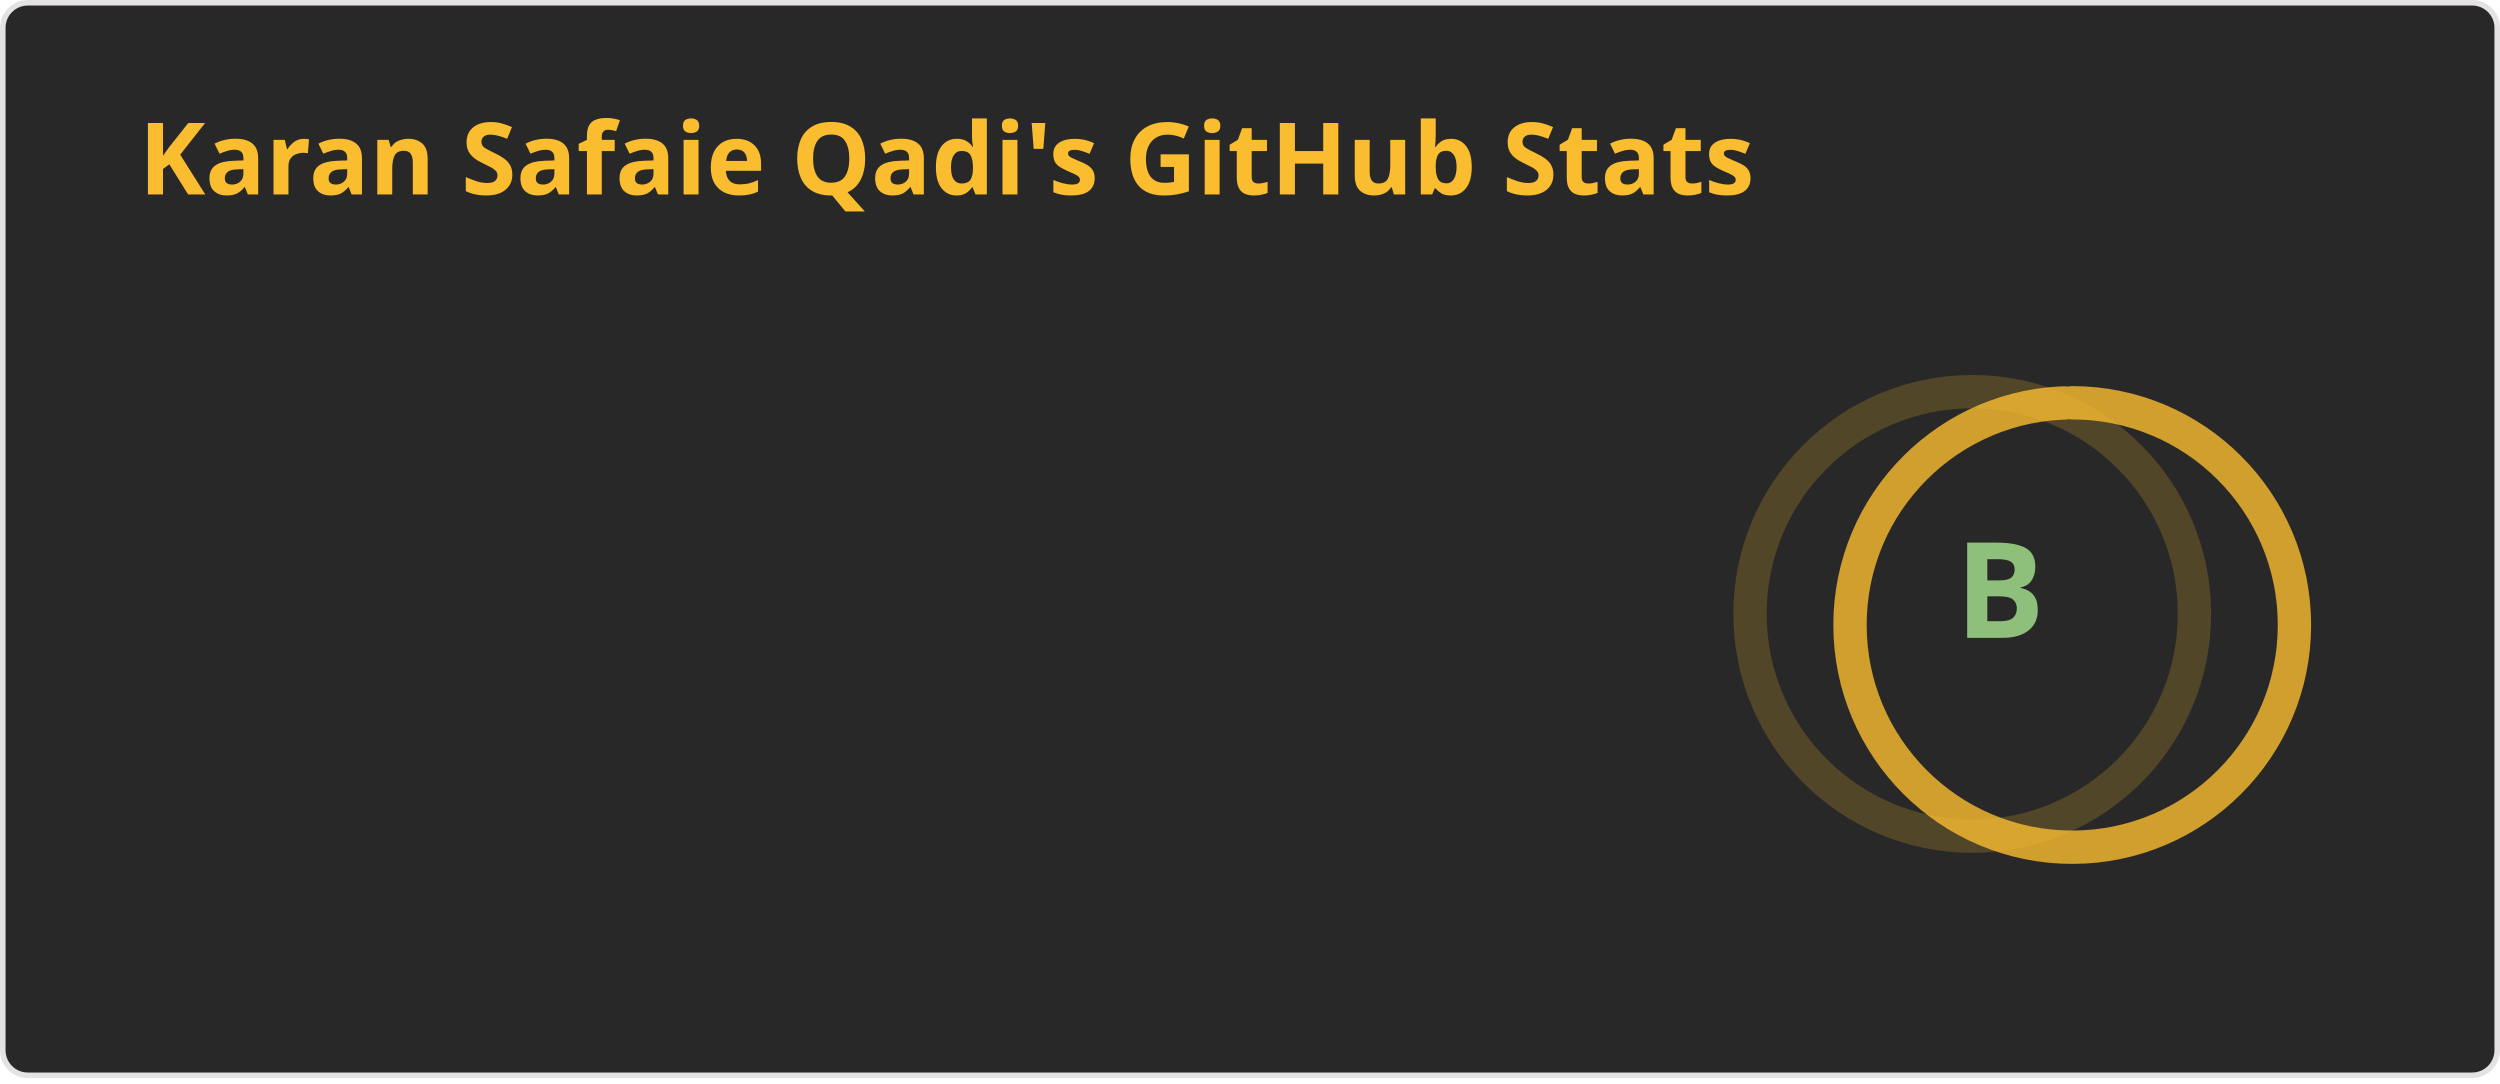
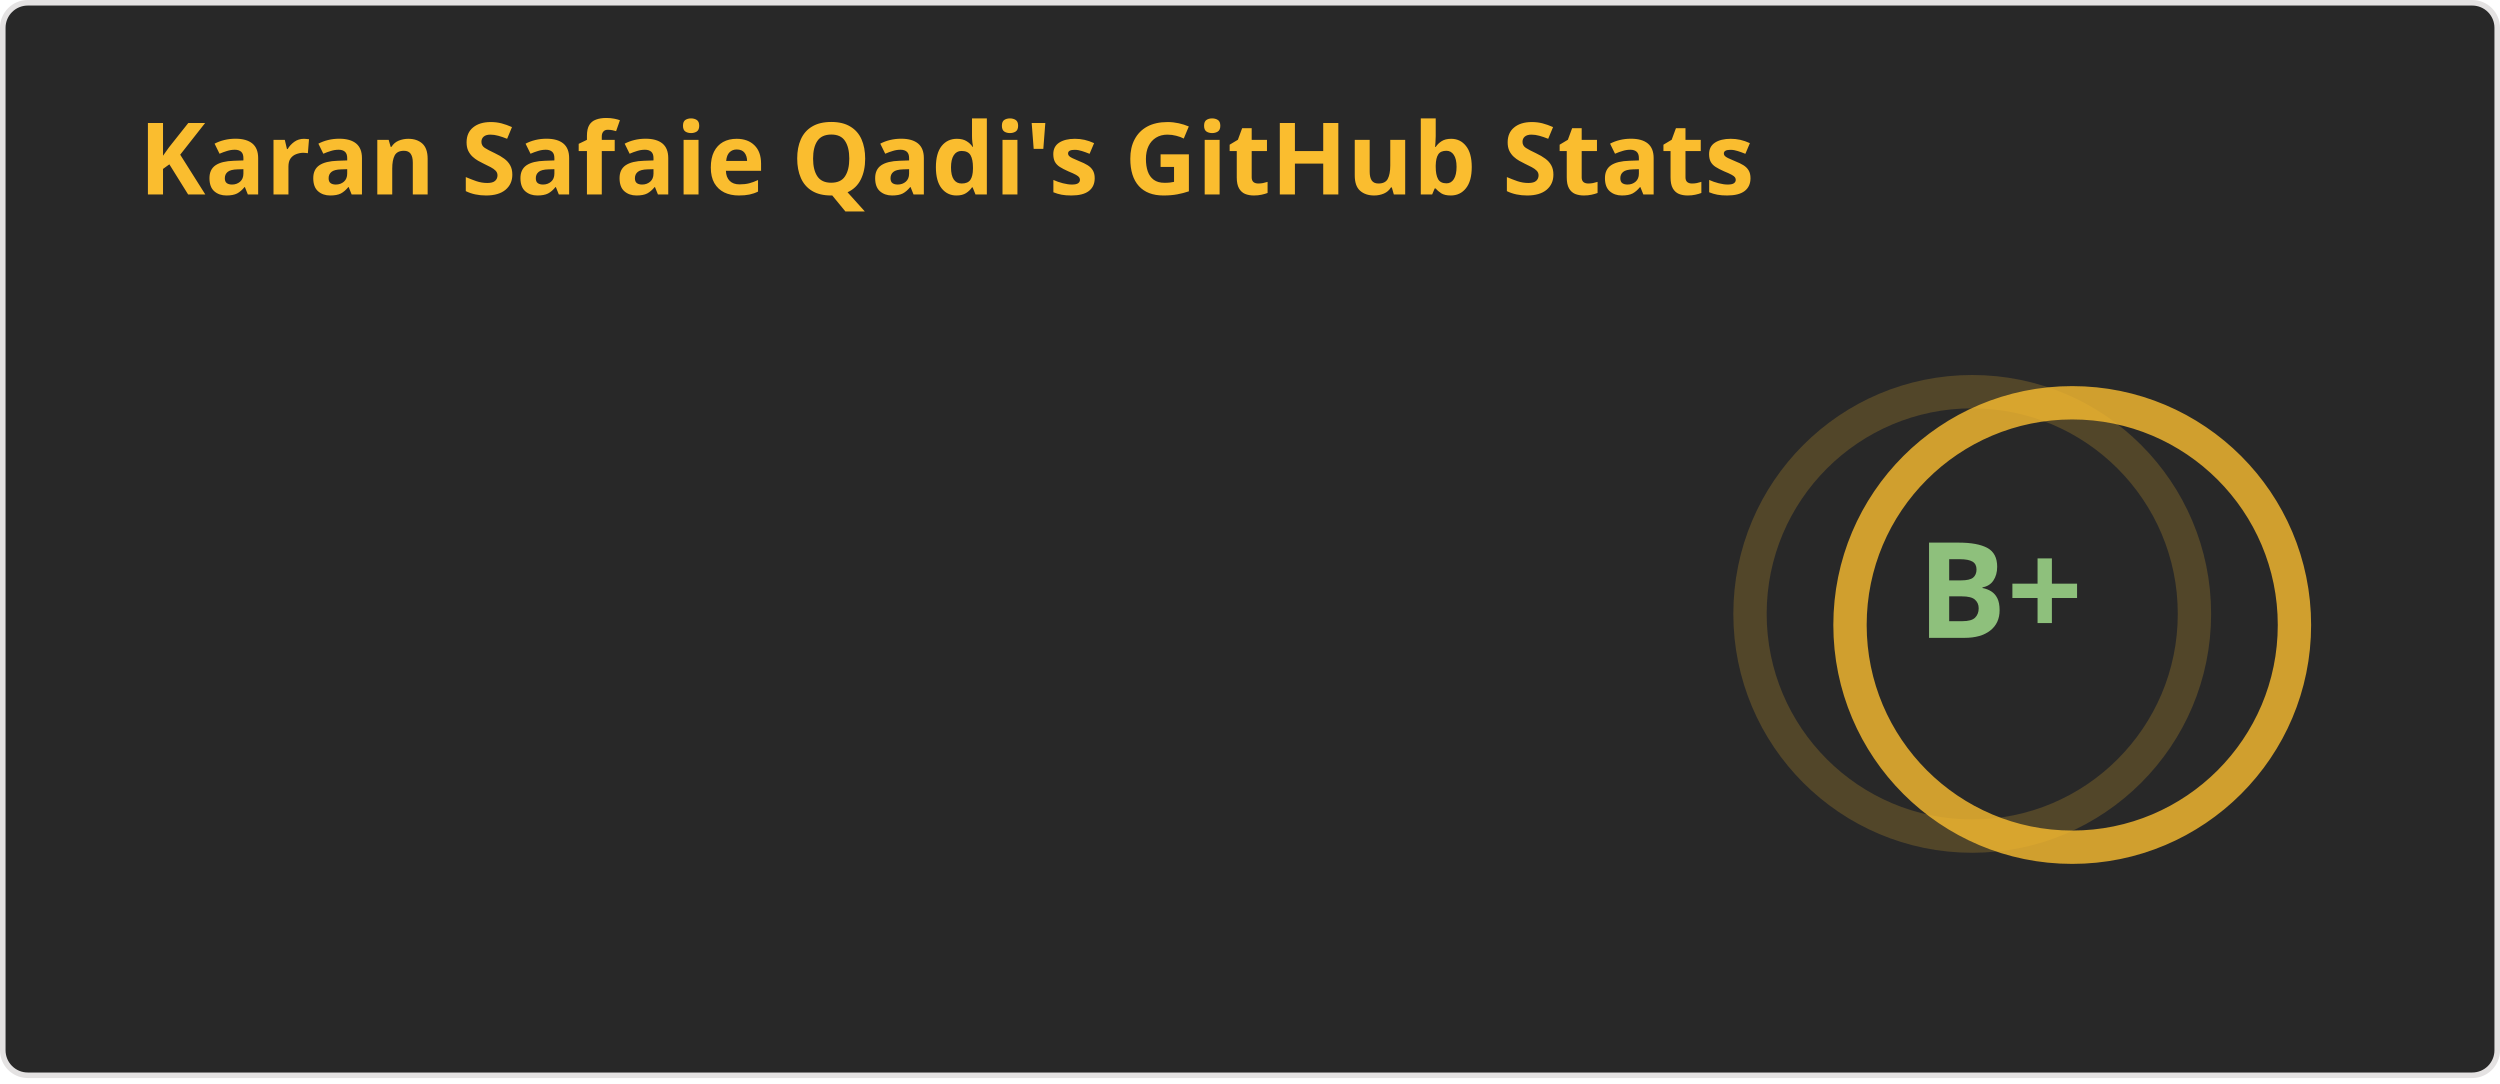
<svg xmlns="http://www.w3.org/2000/svg" width="450" height="195" viewBox="0 0 450 195" fill="none" role="img" aria-labelledby="descId">
  <style>
    
    .header {
      font: 600 18px 'Segoe UI', Ubuntu, Sans-Serif;
      fill: #fabd2f;
      animation: fadeInAnimation 0.8s ease-in-out forwards;
    }
    @supports(-moz-appearance: auto) {
      .header { font-size: 15.5px; }
    }
    .stat {
      font: 600 14px 'Segoe UI', Ubuntu, "Helvetica Neue", Sans-Serif;
      fill: #8ec07c;
    }
    @supports(-moz-appearance: auto) {
      .stat { font-size: 12px; }
    }
    .stagger {
      opacity: 0;
      animation: fadeInAnimation 0.3s ease-in-out forwards;
    }
    .rank-text {
      font: 800 24px 'Segoe UI', Ubuntu, Sans-Serif;
      fill: #8ec07c;
      animation: scaleInAnimation 0.3s ease-in-out forwards;
    }
    .rank-circle-rim {
      stroke: #fabd2f;
      fill: none;
      stroke-width: 6;
      opacity: 0.2;
    }
    .rank-circle {
      stroke: #fabd2f;
-       stroke-dasharray: 250;
+       stroke-dasharray: 251.327;
      fill: none;
      stroke-width: 6;
      stroke-linecap: round;
      opacity: 0.8;
      transform-origin: -10px 8px;
      transform: rotate(-90deg);
      animation: rankAnimation 1s forwards ease-in-out;
    }
    .icon {
      fill: #fe8019;
    }
    
    @keyframes scaleInAnimation {
      from { transform: translate(-5px, 5px) scale(0); }
      to { transform: translate(-5px, 5px) scale(1); }
    }
    @keyframes fadeInAnimation {
      from { opacity: 0; }
      to { opacity: 1; }
    }
    @keyframes rankAnimation {
      from { stroke-dashoffset: 251.327; }
-       to { stroke-dashoffset: 204.648; }
+       to { stroke-dashoffset: 105.18; }
    }
  </style>
  <rect data-testid="card-bg" x="0.5" y="0.5" rx="4.5" height="99%" width="449" fill="#282828" stroke="#e4e2e2" stroke-opacity="1" />
  <g data-testid="card-title" transform="translate(25, 35)">
    <g transform="translate(0, 0)">
      <text x="0" y="0" class="header" data-testid="header">Karan Safaie Qadi's GitHub Stats</text>
    </g>
  </g>
  <g data-testid="main-card-body" transform="translate(0, 55)">
    <g data-testid="rank-circle" transform="translate(365, 47.5)">
      <circle class="rank-circle-rim" cx="-10" cy="8" r="40" />
      <circle class="rank-circle" cx="-10" cy="8" r="40" />
      <g class="rank-text">
-         <text x="-5" y="3" alignment-baseline="central" dominant-baseline="central" text-anchor="middle" data-testid="level-rank-icon">B</text>
+         <text x="-5" y="3" alignment-baseline="central" dominant-baseline="central" text-anchor="middle" data-testid="level-rank-icon">B+</text>
      </g>
    </g>
    <svg x="0" y="0">
      <g transform="translate(0, 0)">
        <g class="stagger" style="animation-delay: 450ms" transform="translate(25, 0)">
          <text class="stat bold" y="12.5">Total Stars Earned:</text>
          <text class="stat bold" x="199.01" y="12.5" data-testid="stars">30</text>
        </g>
      </g>
      <g transform="translate(0, 25)">
        <g class="stagger" style="animation-delay: 600ms" transform="translate(25, 0)">
          <text class="stat bold" y="12.5">Total Contributions:</text>
-           <text class="stat bold" x="199.01" y="12.5" data-testid="commits">3.1K</text>
+           <text class="stat bold" x="199.01" y="12.5" data-testid="commits">3.2K</text>
        </g>
      </g>
      <g transform="translate(0, 50)">
        <g class="stagger" style="animation-delay: 750ms" transform="translate(25, 0)">
          <text class="stat bold" y="12.5">Total PRs:</text>
-           <text class="stat bold" x="199.01" y="12.5" data-testid="prs">147</text>
+           <text class="stat bold" x="199.01" y="12.5" data-testid="prs">188</text>
        </g>
      </g>
      <g transform="translate(0, 75)">
        <g class="stagger" style="animation-delay: 900ms" transform="translate(25, 0)">
          <text class="stat bold" y="12.5">Total Issues:</text>
          <text class="stat bold" x="199.01" y="12.5" data-testid="issues">0</text>
        </g>
      </g>
      <g transform="translate(0, 100)">
        <g class="stagger" style="animation-delay: 1050ms" transform="translate(25, 0)">
          <text class="stat bold" y="12.5">Contributed to (last year):</text>
          <text class="stat bold" x="199.01" y="12.5" data-testid="contribs">9</text>
        </g>
      </g>
    </svg>
  </g>
</svg>
